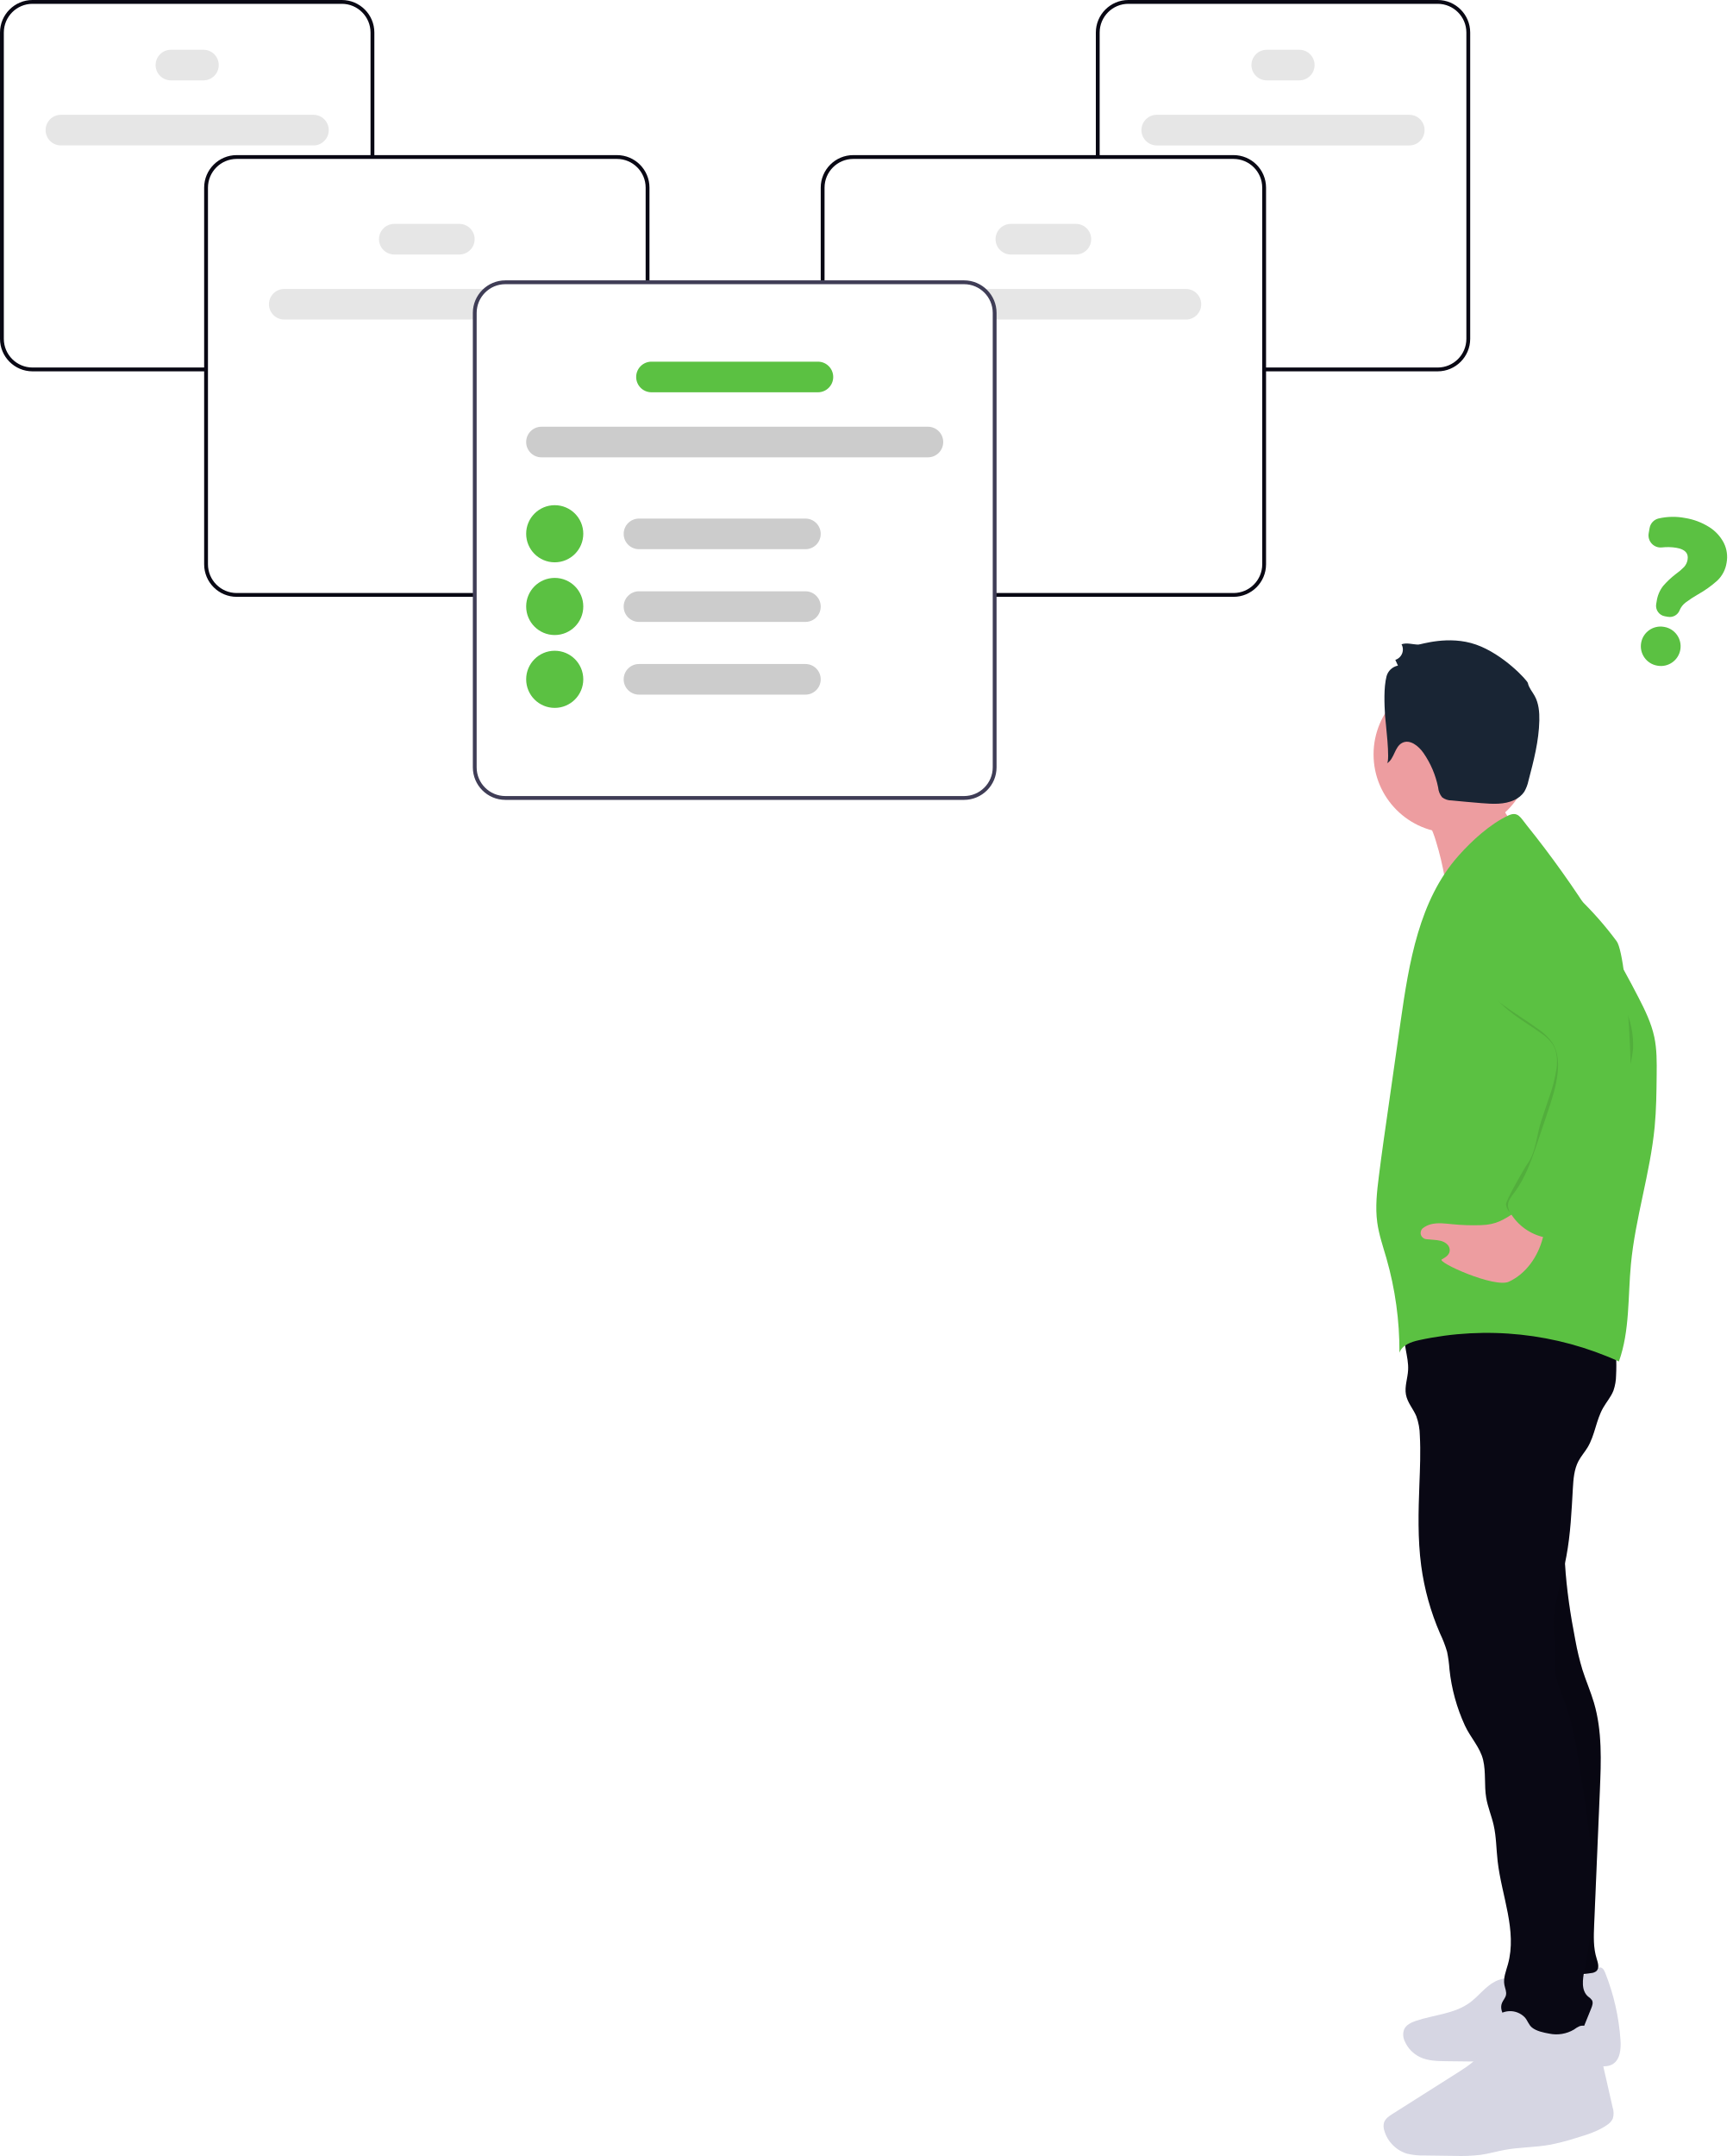
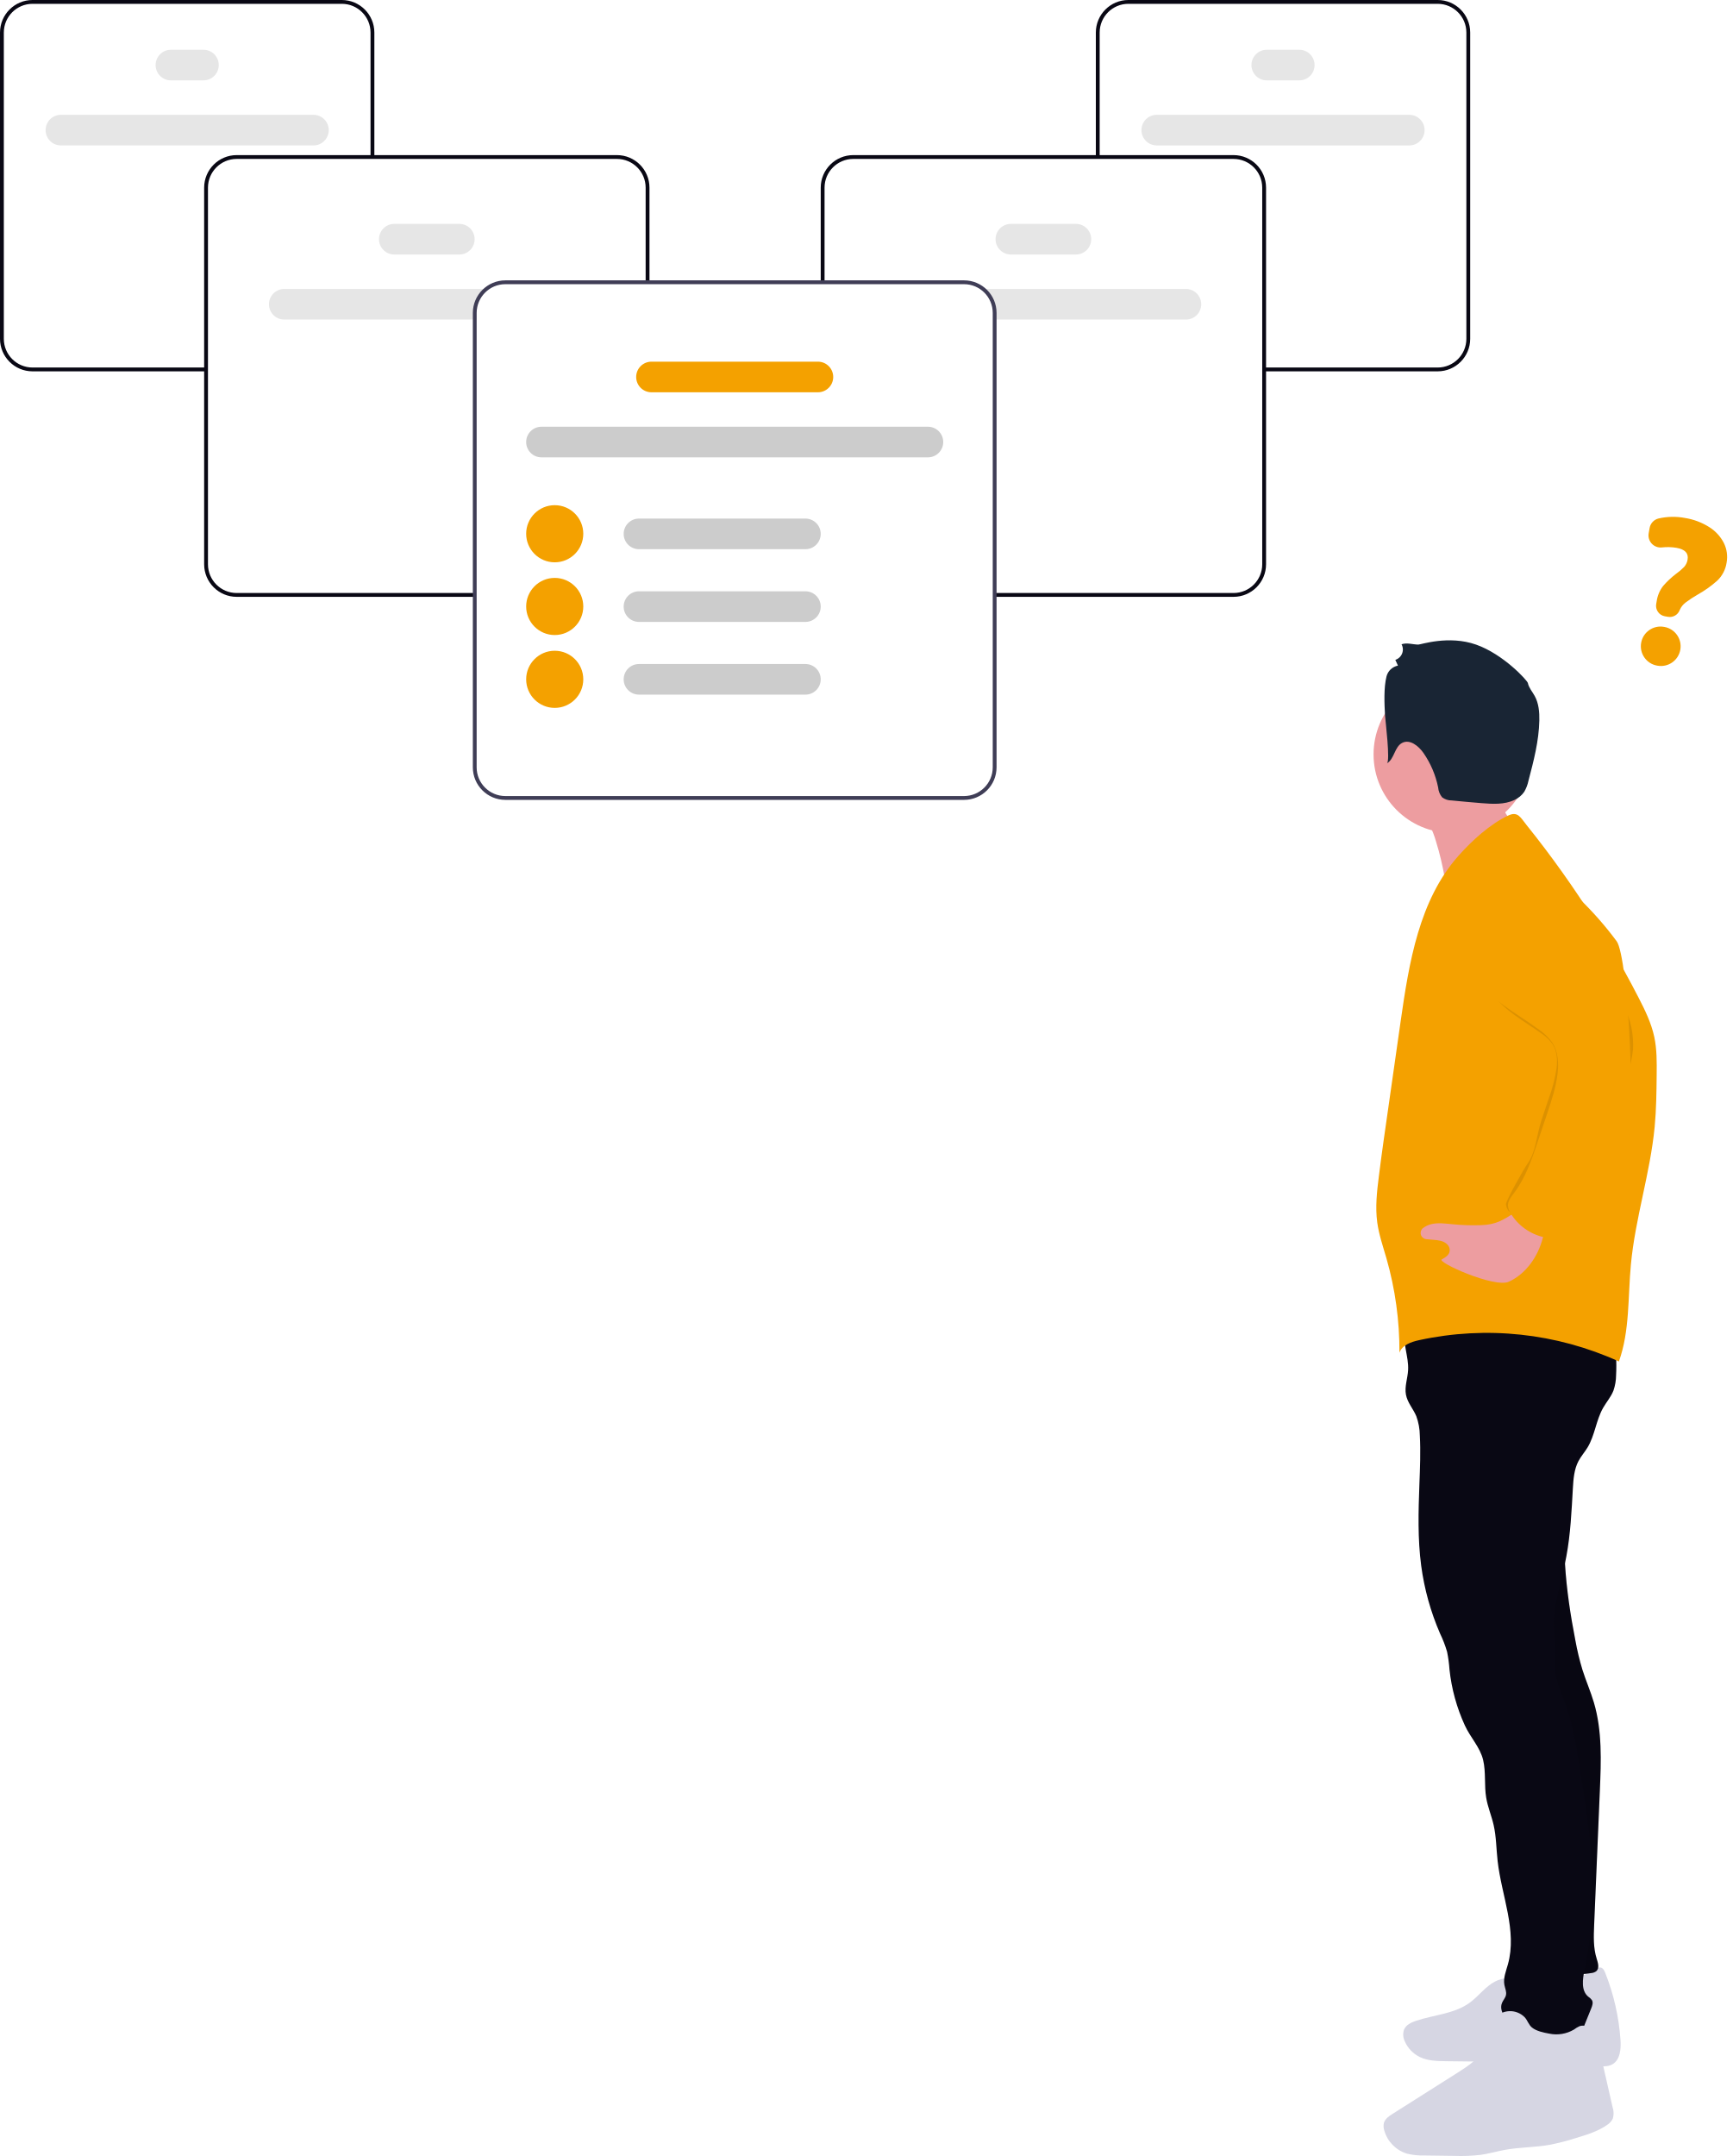
<svg xmlns="http://www.w3.org/2000/svg" width="643.181" height="800" viewBox="0 0 643.181 800" role="img" artist="Katerina Limpitsouni" source="https://undraw.co/">
  <g transform="translate(-396.517 -153.476)">
    <g transform="translate(906.312 391.075)">
      <path d="M619.77,198.741a106.032,106.032,0,0,1,3.228,13.5c.581,3.422.92,7.223-1.041,10.08,7.473-11.242,15.277-22.822,26.631-30.078a24.315,24.315,0,0,1-6.335-18.755c.065-.678-9.321,2.865-10.039,3.268-3.293,1.832-6.311,4.108-9.523,6.069-1.662,1.009-8.587,3.4-8.651,4.842,0,.928,2.752,3.769,3.268,4.745A36.859,36.859,0,0,1,619.77,198.741Z" transform="translate(-596.592 -124.117)" fill="#ed9da0" />
      <path d="M652.955,728.7a12.509,12.509,0,0,0-12.783-.968c-3.656,1.888-6.117,5.464-9.442,7.885-5.714,4.148-13.259,4.479-19.949,6.723-1.775.6-3.664,1.485-4.414,3.228a5.73,5.73,0,0,0,.331,4.5,11.637,11.637,0,0,0,5.536,5.706c3,1.437,6.456,1.5,9.781,1.541l28.891.339a236.649,236.649,0,0,1,26.632,1.315c2.058.258,4.285.541,6.1-.468,2.954-1.614,3.293-5.7,3.067-9.063a83.178,83.178,0,0,0-5.649-24.856c-.347-.88-.807-1.88-1.784-2.042a2.906,2.906,0,0,0-1.921.613c-8.151,4.842-18.473,7.578-27.14,3.7" transform="translate(-595.051 -230.09)" fill="#d6d6e3" />
      <path d="M678,501.331c-3.228,18.747-1.122,38.011,2.51,56.677a98.806,98.806,0,0,0,2.639,11.008c1.3,4.116,3.051,8.07,4.269,12.21,3.1,10.491,2.663,21.709,2.2,32.66L687.5,663.719c-.178,4.18-.339,8.457.92,12.444.508,1.614,1.13,3.632-.153,4.721a3.6,3.6,0,0,1-1.7.654A26.357,26.357,0,0,1,669.619,679l-.573-50.342c-.178-15.519-.363-31.1-2.752-46.428-1.9-12.186-5.189-24.211-5.407-36.542-.226-12.912,2.938-25.655,6.166-38.172.694-2.679,3.228-4.64,5.31-6.456a6.529,6.529,0,0,1,2.582-1.566C675.914,499.225,677.4,500.516,678,501.331Z" transform="translate(-605.631 -187.039)" fill="#090814" />
      <path d="M678,501.331c-3.228,18.747-1.122,38.011,2.51,56.677a98.806,98.806,0,0,0,2.639,11.008c1.3,4.116,3.051,8.07,4.269,12.21,3.1,10.491,2.663,21.709,2.2,32.66L687.5,663.719c-.178,4.18-.339,8.457.92,12.444.508,1.614,1.13,3.632-.153,4.721a3.6,3.6,0,0,1-1.7.654A26.357,26.357,0,0,1,669.619,679l-.573-50.342c-.178-15.519-.363-31.1-2.752-46.428-1.9-12.186-5.189-24.211-5.407-36.542-.226-12.912,2.938-25.655,6.166-38.172.694-2.679,3.228-4.64,5.31-6.456a6.529,6.529,0,0,1,2.582-1.566C675.914,499.225,677.4,500.516,678,501.331Z" transform="translate(-605.627 -187.039)" opacity="0.1" />
      <path d="M606.923,427.3c-1.194,4.915,1.34,10.007,1.057,15.059-.161,3.059-1.364,6.109-.807,9.111s2.7,5.262,3.85,8.014a21.742,21.742,0,0,1,1.307,7.166c.331,6.037.065,12.105-.161,18.118-.379,10.088-.662,20.232.67,30.231a94.574,94.574,0,0,0,7,25.138,43.567,43.567,0,0,1,2.607,6.771,48.317,48.317,0,0,1,.888,6.569,66.745,66.745,0,0,0,5.706,20.748c2.058,4.5,5.649,8.07,6.787,12.84,1.081,4.568.355,9.386,1.138,14.01.573,3.43,1.969,6.674,2.744,10.063,1.009,4.382.984,8.926,1.493,13.4,1.453,12.912,7.32,25.825,3.817,38.349-.7,2.518-1.792,5.076-1.3,7.642.242,1.259.855,2.5.581,3.753-.226,1.065-1.049,1.888-1.469,2.9-.807,1.889.048,4.132,1.485,5.593a15.891,15.891,0,0,0,5.246,3.1c5.948,2.542,12.105,5.125,18.561,5.068a4.987,4.987,0,0,0,2.284-.42,5.655,5.655,0,0,0,2.227-3.131l3.309-8.183c.4-.993.807-2.155.25-3.075a5.73,5.73,0,0,0-1.388-1.291c-2.671-2.251-2.066-6.456-1.356-9.837a143.556,143.556,0,0,0,3-26.39c.355-17.69-2.558-35.275-5.464-52.73a109.858,109.858,0,0,0-4.035-17.972c-2.009-5.81-4.971-11.4-4.487-17.44.516-6.521-1.178-13.356,0-19.788s3.042-12.727,4.245-19.151c1.558-8.336,1.945-16.834,2.421-25.292.2-3.454.46-7.021,2.074-10.088.944-1.792,2.316-3.325,3.373-5.06,2.728-4.511,3.163-10.1,5.77-14.688,1.235-2.171,2.938-4.084,3.841-6.408a17.911,17.911,0,0,0,.984-5.7,67.784,67.784,0,0,0-.807-14.567,94.785,94.785,0,0,0-44.386-10.3,52.657,52.657,0,0,0-17.4,2.736C617.3,424.124,612.491,426.876,606.923,427.3Z" transform="translate(-595.157 -171.593)" fill="#090814" />
      <path d="M638.161,745.346c-2.373,2.954-2.211,7.174-3.728,10.653-1.84,4.221-5.94,6.924-9.829,9.386l-24.21,15.333c-1.324.807-2.744,1.8-3.228,3.3a5.3,5.3,0,0,0,.121,2.9,12.573,12.573,0,0,0,8.458,8.587,25.009,25.009,0,0,0,6.545.67l10.887.145a63.751,63.751,0,0,0,9.934-.387c3.018-.436,5.956-1.3,8.958-1.848,5.464-.993,11.08-.9,16.552-1.864a87.555,87.555,0,0,0,9.91-2.558c3.954-1.186,7.981-2.421,11.371-4.77a5.9,5.9,0,0,0,2.187-2.356,6.959,6.959,0,0,0-.065-4.269l-5.2-22.839a13.614,13.614,0,0,0-2.034-5.334c-1.154-1.533-3.228-2.55-5.028-1.9a10.654,10.654,0,0,0-2.09,1.259,12.835,12.835,0,0,1-9.224,1.493c-2.034-.363-4.721-.92-6.359-2.268-1.243-1.025-1.614-2.615-2.671-3.777a7.578,7.578,0,0,0-11.258.444Z" transform="translate(-593.307 -233.964)" fill="#d6d6e3" />
      <circle cx="29.158" cy="29.158" r="29.158" transform="translate(0 13.162)" fill="#ed9da0" />
      <path d="M600.463,155.975c2.792-1.566,2.792-6.077,5.649-7.578s6.1,1.106,7.933,3.737a34.371,34.371,0,0,1,5.447,12.807,6.443,6.443,0,0,0,1.485,3.648,5.712,5.712,0,0,0,3.535,1.154q5.528.549,11.072,1c4.116.331,8.457.6,12.194-1.17a8.876,8.876,0,0,0,3.664-3.034,13.651,13.651,0,0,0,1.566-4.1c1.929-7.336,3.874-14.76,4.035-22.346.065-3.131-.21-6.375-1.719-9.119-.88-1.614-2.171-3.018-2.534-4.794-.193-.943-9.07-10.7-19.242-14.268s-20.471.019-21.448,0c-2.082-.04-4.229-.807-6.2-.113a4.035,4.035,0,0,1-2.308,5.778l.977,2.131a5.5,5.5,0,0,0-4.237,3.971c-1.073,4.237-.807,10.257-.549,14.615C599.914,140.206,601.778,155.257,600.463,155.975Z" transform="translate(-595.518 -110.331)" fill="#192534" />
-       <path d="M624.21,207.644c-14.647,16.471-18.376,39.657-21.5,61.487l-4.6,32.232c-1.194,8.361-2.421,16.721-3.462,25.106-.726,5.738-1.4,11.565-.613,17.294.621,4.519,2.131,8.877,3.389,13.227a124.733,124.733,0,0,1,4.842,35.1c.976-2.873,4.358-4.035,7.328-4.681a118.486,118.486,0,0,1,74.133,7.917c4.076-11.419,3.309-23.912,4.447-35.985,1.614-17.214,7.174-33.895,8.821-51.076.605-6.4.678-12.832.742-19.263.048-4.721.1-9.491-.888-14.115-1.1-5.116-3.414-9.886-5.811-14.526A378.563,378.563,0,0,0,668.991,222.9q-6.085-9.1-12.694-17.843-3.349-4.431-6.835-8.764c-2.252-2.8-3.228-5.229-6.8-3.551C635.9,195.9,629.124,202.116,624.21,207.644Z" transform="translate(-592.663 -127.741)" fill="#5bc142" />
+       <path d="M624.21,207.644c-14.647,16.471-18.376,39.657-21.5,61.487l-4.6,32.232c-1.194,8.361-2.421,16.721-3.462,25.106-.726,5.738-1.4,11.565-.613,17.294.621,4.519,2.131,8.877,3.389,13.227a124.733,124.733,0,0,1,4.842,35.1c.976-2.873,4.358-4.035,7.328-4.681a118.486,118.486,0,0,1,74.133,7.917c4.076-11.419,3.309-23.912,4.447-35.985,1.614-17.214,7.174-33.895,8.821-51.076.605-6.4.678-12.832.742-19.263.048-4.721.1-9.491-.888-14.115-1.1-5.116-3.414-9.886-5.811-14.526A378.563,378.563,0,0,0,668.991,222.9q-6.085-9.1-12.694-17.843-3.349-4.431-6.835-8.764c-2.252-2.8-3.228-5.229-6.8-3.551C635.9,195.9,629.124,202.116,624.21,207.644Z" transform="translate(-592.663 -127.741)" fill="rgb(244, 161, 0)" />
      <path d="M636.537,379.806a79.093,79.093,0,0,1-10.709-.339c-2.639-.258-5.334-.646-7.909,0a8.231,8.231,0,0,0-3.075,1.509,2.316,2.316,0,0,0,1.315,4.035l2.76.242c1.751.153,3.575.331,4.939,1.614a3.083,3.083,0,0,1,1,1.945c.169,1.88-1.461,2.905-2.921,3.688-2.077.975,19.578,10.79,24.913,8.28,6.4-2.97,10.782-9.361,12.549-16.189a12.444,12.444,0,0,0,.315-6.149c-1.186-4.592-6.852-5.649-10.491-3.43C644.76,377.845,642.17,379.629,636.537,379.806Z" transform="translate(-596.598 -162.808)" fill="#ed9da0" />
      <path d="M632.851,251.229c4.378,6.761,11.978,10.57,18.5,15.318a15.5,15.5,0,0,1,4.09,3.89c1.645,2.539,1.877,5.767,1.539,8.757a55.455,55.455,0,0,1-2.952,11.509l-2.733,8.162c-1.733,5.179-1.989,11.858-5.285,16.211-.844,1.107-7.875,13.412-7.837,14.8a4.754,4.754,0,0,0,.8,2.239c2.131,3.478,10.1-6.574,14.079-5.687a7.293,7.293,0,0,0,3.6,0,9.743,9.743,0,0,0,4.134-3.177c5.629-6.211,11.258-12.509,15.324-19.8,3.972-7.112,5.149-14.279,7.338-22.1a48.07,48.07,0,0,0,1.876-8.838,32.3,32.3,0,0,0-3.427-16.343c-2.414-5.085-4.536-10.421-7.957-14.893a98.564,98.564,0,0,0-10.727-12.309c-6.805-6.361-15.13-10.1-24.237-6.492-6.43,2.552-8.838,7.875-9.413,14.692A22.353,22.353,0,0,0,632.851,251.229Z" transform="translate(-589.029 -120.641)" opacity="0.1" />
-       <path d="M637.471,257.264c5.649,8.724,15.462,13.639,23.864,19.764a20.072,20.072,0,0,1,5.254,5.052c2.122,3.276,2.421,7.433,1.985,11.3-.557,5.092-2.187,9.991-3.817,14.849l-3.527,10.491c-2.235,6.682-4.544,13.493-8.8,19.118-1.081,1.428-2.348,2.946-2.3,4.745a5.989,5.989,0,0,0,1.033,2.881,19.425,19.425,0,0,0,12.331,8.821,9.442,9.442,0,0,0,4.648,0c2.179-.638,3.809-2.421,5.334-4.092,7.263-8.022,14.526-16.14,19.772-25.542,5.125-9.176,1.622-74.463-2.792-80.234a127.225,127.225,0,0,0-13.873-15.793c-8.772-8.2-19.514-13.033-31.264-8.369-8.3,3.293-11.4,10.152-12.154,18.957a28.867,28.867,0,0,0,4.3,18.053Z" transform="translate(-600.26 -132.807)" fill="#5bc142" />
+       <path d="M637.471,257.264c5.649,8.724,15.462,13.639,23.864,19.764a20.072,20.072,0,0,1,5.254,5.052c2.122,3.276,2.421,7.433,1.985,11.3-.557,5.092-2.187,9.991-3.817,14.849l-3.527,10.491c-2.235,6.682-4.544,13.493-8.8,19.118-1.081,1.428-2.348,2.946-2.3,4.745a5.989,5.989,0,0,0,1.033,2.881,19.425,19.425,0,0,0,12.331,8.821,9.442,9.442,0,0,0,4.648,0c2.179-.638,3.809-2.421,5.334-4.092,7.263-8.022,14.526-16.14,19.772-25.542,5.125-9.176,1.622-74.463-2.792-80.234a127.225,127.225,0,0,0-13.873-15.793c-8.772-8.2-19.514-13.033-31.264-8.369-8.3,3.293-11.4,10.152-12.154,18.957a28.867,28.867,0,0,0,4.3,18.053Z" transform="translate(-600.26 -132.807)" fill="rgb(244, 161, 0)" />
    </g>
    <g transform="translate(396.517 153.476)">
      <path d="M373.217,314.456a5.68,5.68,0,0,0,0,11.361h71.4v-2.478a10.635,10.635,0,0,1,4.787-8.883Z" transform="translate(-267.71 -207.239)" fill="#e6e6e6" />
      <path d="M454.863,291.817H430.722a5.68,5.68,0,1,1,0-11.361h24.142a5.68,5.68,0,0,1,0,11.361Z" transform="translate(-284.383 -197.381)" fill="#e6e6e6" />
      <path d="M350.193,234.817H256.466a5.68,5.68,0,1,1,0-11.361h93.727a5.68,5.68,0,1,1,0,11.361Z" transform="translate(-233.858 -180.854)" fill="#e6e6e6" />
      <path d="M326.037,200.817H313.966a5.68,5.68,0,0,1,0-11.361h12.071a5.68,5.68,0,1,1,0,11.361Z" transform="translate(-250.53 -170.995)" fill="#e6e6e6" />
      <path d="M434.082,408.419H345.725a12.084,12.084,0,0,1-12.071-12.071V256.582a12.084,12.084,0,0,1,12.071-12.071H486.865a12.084,12.084,0,0,1,12.071,12.071v34.642h-1.42V256.582a10.663,10.663,0,0,0-10.651-10.651H345.725a10.663,10.663,0,0,0-10.651,10.651V396.348A10.663,10.663,0,0,0,345.725,407h88.357Z" transform="translate(-257.885 -186.958)" fill="#090814" />
      <path d="M303.424,301.248H239.016a12.084,12.084,0,0,1-12.071-12.071V175.527a12.084,12.084,0,0,1,12.071-12.071h114.8a12.085,12.085,0,0,1,12.071,12.071v46.192h-1.42V175.527a10.663,10.663,0,0,0-10.651-10.651h-114.8a10.663,10.663,0,0,0-10.651,10.651v113.65a10.663,10.663,0,0,0,10.651,10.651h64.408Z" transform="translate(-226.945 -163.457)" fill="#090814" />
      <path d="M739.536,314.457a10.634,10.634,0,0,1,4.786,8.883v2.478h71.4a5.68,5.68,0,0,0,0-11.361Z" transform="translate(-375.571 -207.239)" fill="#e6e6e6" />
      <path d="M747.331,286.137a5.687,5.687,0,0,1,5.68-5.68h24.142a5.68,5.68,0,0,1,0,11.361H753.012A5.687,5.687,0,0,1,747.331,286.137Z" transform="translate(-377.831 -197.381)" fill="#e6e6e6" />
      <path d="M823.587,229.137a5.687,5.687,0,0,1,5.68-5.68h93.727a5.68,5.68,0,0,1,0,11.361H829.267A5.687,5.687,0,0,1,823.587,229.137Z" transform="translate(-399.941 -180.854)" fill="#e6e6e6" />
      <path d="M881.087,195.137a5.687,5.687,0,0,1,5.68-5.68h12.071a5.68,5.68,0,1,1,0,11.361H886.767A5.687,5.687,0,0,1,881.087,195.137Z" transform="translate(-416.613 -170.995)" fill="#e6e6e6" />
      <path d="M720.8,408.419h88.357a12.085,12.085,0,0,0,12.071-12.071V256.582a12.085,12.085,0,0,0-12.071-12.071H668.015a12.084,12.084,0,0,0-12.071,12.071v34.642h1.42V256.582a10.663,10.663,0,0,1,10.651-10.651H809.155a10.663,10.663,0,0,1,10.651,10.651V396.348A10.663,10.663,0,0,1,809.155,407H720.8Z" transform="translate(-351.333 -186.958)" fill="#090814" />
      <path d="M862.211,301.248h64.408a12.084,12.084,0,0,0,12.071-12.071V175.527a12.085,12.085,0,0,0-12.071-12.071h-114.8a12.084,12.084,0,0,0-12.071,12.071v46.192h1.42V175.527a10.663,10.663,0,0,1,10.651-10.651h114.8a10.663,10.663,0,0,1,10.651,10.651v113.65a10.663,10.663,0,0,1-10.651,10.651H862.211Z" transform="translate(-393.029 -163.457)" fill="#090814" />
      <path d="M656.409,309.967H486.167A12.1,12.1,0,0,0,474.1,322.037v168.63a12.083,12.083,0,0,0,12.071,12.071H656.409a12.084,12.084,0,0,0,12.071-12.071V322.037a12.084,12.084,0,0,0-12.071-12.071Zm10.651,180.7a10.664,10.664,0,0,1-10.651,10.651H486.167a10.664,10.664,0,0,1-10.651-10.651V322.037a10.667,10.667,0,0,1,10.651-10.651H656.409a10.664,10.664,0,0,1,10.651,10.651Z" transform="translate(-298.607 -205.937)" fill="#3f3d56" />
      <path d="M651.086,397.817H507.656a5.68,5.68,0,0,1,0-11.361h143.43a5.68,5.68,0,1,1,0,11.361Z" transform="translate(-306.69 -228.115)" fill="#ccc" />
-       <path d="M626.93,363.817H565.156a5.68,5.68,0,0,1,0-11.361H626.93a5.68,5.68,0,1,1,0,11.361Z" transform="translate(-323.362 -218.257)" fill="#5bc142" />
+       <path d="M626.93,363.817H565.156a5.68,5.68,0,0,1,0-11.361H626.93a5.68,5.68,0,1,1,0,11.361Z" transform="translate(-323.362 -218.257)" fill="rgb(244, 161, 0)" />
      <path d="M568.93,445.817H507.156a5.68,5.68,0,1,1,0-11.361H568.93a5.68,5.68,0,1,1,0,11.361Z" transform="translate(-270 -242.033)" fill="#ccc" />
      <path d="M568.93,480.817H507.156a5.68,5.68,0,1,1,0-11.361H568.93a5.68,5.68,0,1,1,0,11.361Z" transform="translate(-270 -250.051)" fill="#ccc" />
      <path d="M568.93,515.817H507.156a5.68,5.68,0,1,1,0-11.361H568.93a5.68,5.68,0,1,1,0,11.361Z" transform="translate(-270 -258.069)" fill="#ccc" />
-       <circle cx="10.6" cy="10.6" r="10.6" transform="translate(195.285 187.453)" fill="#5bc142" />
-       <circle cx="10.6" cy="10.6" r="10.6" transform="translate(195.285 214.435)" fill="#5bc142" />
-       <circle cx="10.6" cy="10.6" r="10.6" transform="translate(195.285 241.467)" fill="#5bc142" />
+       <circle cx="10.6" cy="10.6" r="10.6" transform="translate(195.285 187.453)" fill="rgb(244, 161, 0)" />
+       <circle cx="10.6" cy="10.6" r="10.6" transform="translate(195.285 214.435)" fill="rgb(244, 161, 0)" />
+       <circle cx="10.6" cy="10.6" r="10.6" transform="translate(195.285 241.467)" fill="rgb(244, 161, 0)" />
    </g>
    <g transform="matrix(0.914, 0.407, -0.407, 0.914, 1012.79, 336.828)">
-       <path d="M12.406,37.2H11.24A3.943,3.943,0,0,1,7.3,33.26v-.979a12.051,12.051,0,0,1,1.365-6.033,31.733,31.733,0,0,1,3.823-5.136,22.636,22.636,0,0,0,2.6-3.133,5.27,5.27,0,0,0,.821-2.915c0-2.432-1.584-3.614-4.843-3.614a19.667,19.667,0,0,0-5.338.8A4.494,4.494,0,0,1,0,7.931V5.95A4.408,4.408,0,0,1,2.6,1.91,23.8,23.8,0,0,1,12.3,0a23.874,23.874,0,0,1,9.359,1.741,15.106,15.106,0,0,1,6.4,4.853,11.689,11.689,0,0,1,2.3,7.085,11.522,11.522,0,0,1-2.221,7.085,40.5,40.5,0,0,1-6.21,6.328,44.253,44.253,0,0,0-3.982,3.751,6.924,6.924,0,0,0-1.655,3.082A3.928,3.928,0,0,1,12.406,37.2Z" transform="translate(0 7.344) rotate(-14)" fill="#5bc142" />
-       <path d="M7.454,14.6H7.3A7.3,7.3,0,0,1,7.3,0h.154a7.3,7.3,0,0,1,0,14.6Z" transform="translate(14.124 46.203) rotate(-14)" fill="#5bc142" />
+       <path d="M12.406,37.2H11.24A3.943,3.943,0,0,1,7.3,33.26v-.979a12.051,12.051,0,0,1,1.365-6.033,31.733,31.733,0,0,1,3.823-5.136,22.636,22.636,0,0,0,2.6-3.133,5.27,5.27,0,0,0,.821-2.915c0-2.432-1.584-3.614-4.843-3.614a19.667,19.667,0,0,0-5.338.8A4.494,4.494,0,0,1,0,7.931V5.95A4.408,4.408,0,0,1,2.6,1.91,23.8,23.8,0,0,1,12.3,0a23.874,23.874,0,0,1,9.359,1.741,15.106,15.106,0,0,1,6.4,4.853,11.689,11.689,0,0,1,2.3,7.085,11.522,11.522,0,0,1-2.221,7.085,40.5,40.5,0,0,1-6.21,6.328,44.253,44.253,0,0,0-3.982,3.751,6.924,6.924,0,0,0-1.655,3.082A3.928,3.928,0,0,1,12.406,37.2Z" transform="translate(0 7.344) rotate(-14)" fill="rgb(244, 161, 0)" />
+       <path d="M7.454,14.6H7.3A7.3,7.3,0,0,1,7.3,0h.154a7.3,7.3,0,0,1,0,14.6Z" transform="translate(14.124 46.203) rotate(-14)" fill="rgb(244, 161, 0)" />
    </g>
  </g>
</svg>
